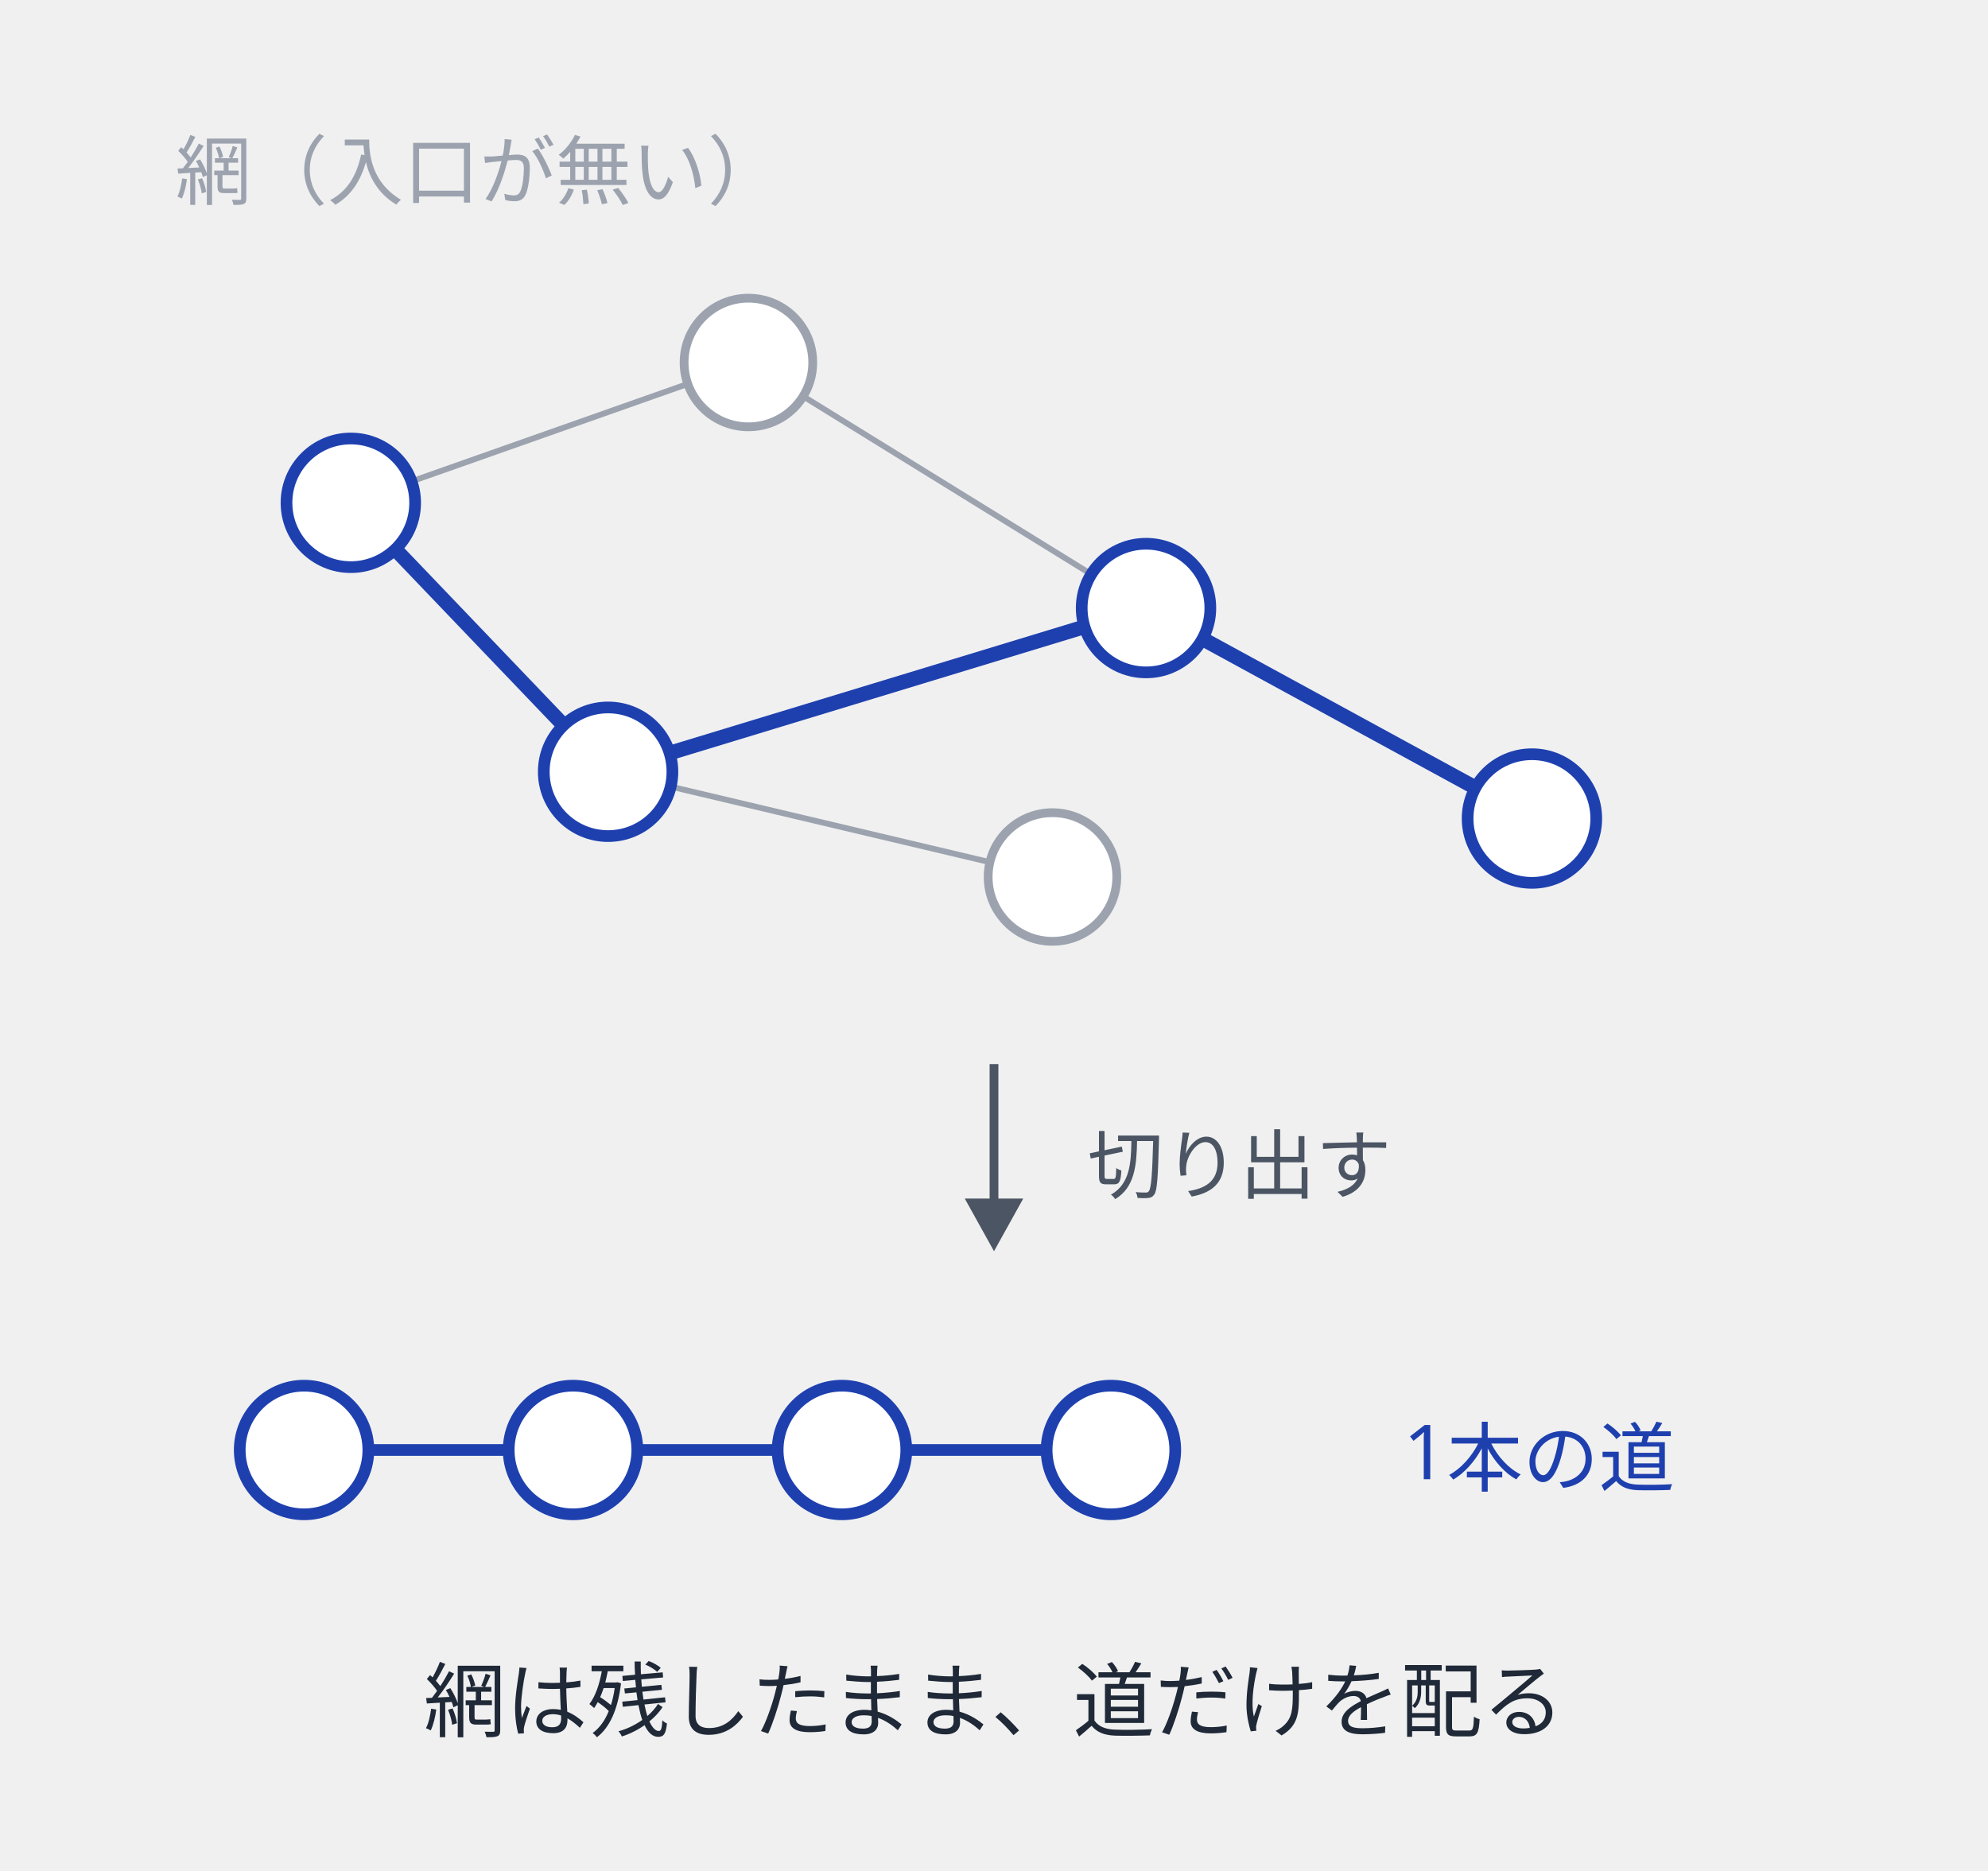
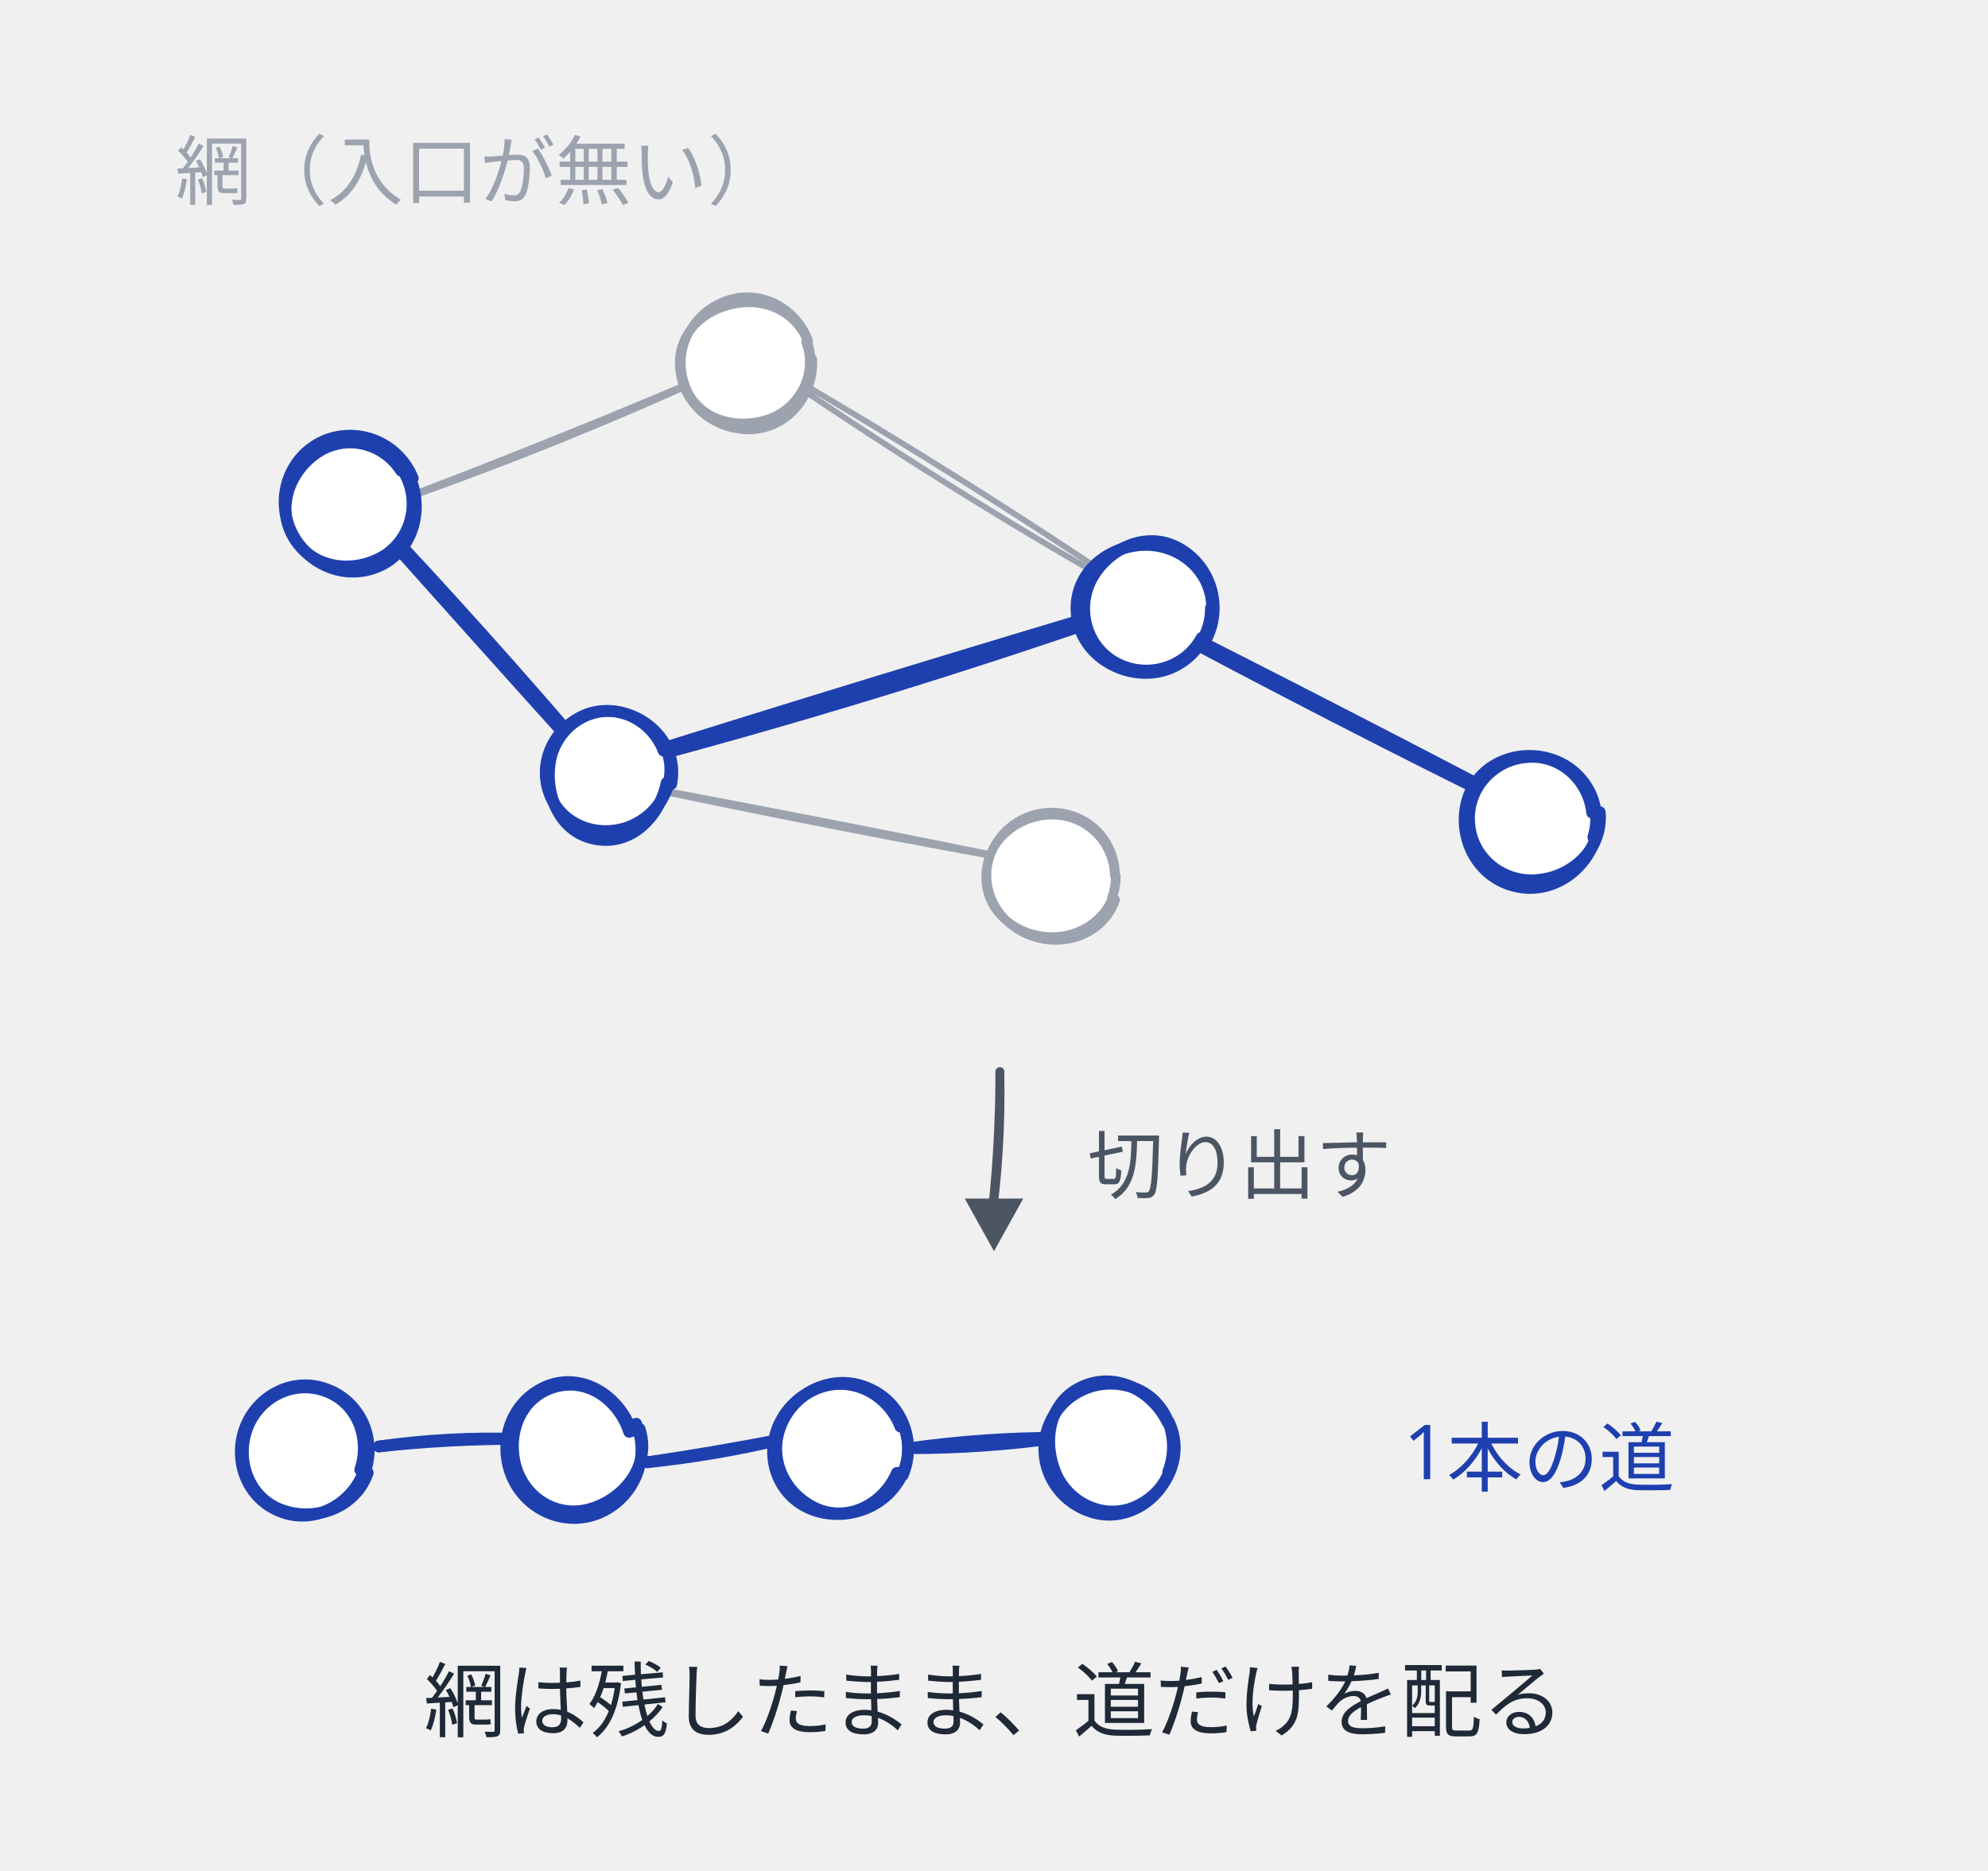
<svg xmlns="http://www.w3.org/2000/svg" width="340" height="320" viewBox="0 0 340 320" preserveAspectRatio="xMidYMid meet">
  <text x="30" y="34" font-family="sans-serif" font-size="13" fill="#9CA3AF">網（入口が無い）</text>
-   <line x1="60" y1="86" x2="128" y2="62" stroke="#9CA3AF" stroke-width="1" />
-   <line x1="60" y1="86" x2="104" y2="132" stroke="#1E40AF" stroke-width="2.5" />
-   <line x1="128" y1="62" x2="196" y2="104" stroke="#9CA3AF" stroke-width="1" />
-   <line x1="104" y1="132" x2="196" y2="104" stroke="#1E40AF" stroke-width="2.5" />
-   <line x1="196" y1="104" x2="262" y2="140" stroke="#1E40AF" stroke-width="2.5" />
-   <line x1="104" y1="132" x2="180" y2="150" stroke="#9CA3AF" stroke-width="1" />
-   <circle cx="60" cy="86" r="11" fill="#FFFFFF" stroke="#1E40AF" stroke-width="2" />
-   <circle cx="128" cy="62" r="11" fill="#FFFFFF" stroke="#9CA3AF" stroke-width="1.5" />
-   <circle cx="104" cy="132" r="11" fill="#FFFFFF" stroke="#1E40AF" stroke-width="2" />
-   <circle cx="196" cy="104" r="11" fill="#FFFFFF" stroke="#1E40AF" stroke-width="2" />
-   <circle cx="180" cy="150" r="11" fill="#FFFFFF" stroke="#9CA3AF" stroke-width="1.5" />
-   <circle cx="262" cy="140" r="11" fill="#FFFFFF" stroke="#1E40AF" stroke-width="2" />
-   <line x1="170" y1="182" x2="170" y2="212" stroke="#4B5563" stroke-width="1.5" />
+   <path d="M61.5 88 Q94.9 76.7 126.7 61.8" fill="none" stroke="#9CA3AF" stroke-width="1" stroke-linejoin="round" stroke-linecap="round" />
+   <path d="M61.5 88 Q94.4 75.7 126.7 61.8" fill="none" stroke="#9CA3AF" stroke-width="1" stroke-linejoin="round" stroke-linecap="round" />
+   <path d="M61.8 86.4 Q82 109.1 102.4 131.7" fill="none" stroke="#1E40AF" stroke-width="2.5" stroke-linejoin="round" stroke-linecap="round" />
+   <path d="M61.8 86.4 Q82.7 108.5 102.4 131.7" fill="none" stroke="#1E40AF" stroke-width="2.5" stroke-linejoin="round" stroke-linecap="round" />
+   <path d="M127.9 60.2 Q161.3 83.5 196.9 103.4" fill="none" stroke="#9CA3AF" stroke-width="1" stroke-linejoin="round" stroke-linecap="round" />
+   <path d="M127.9 60.2 Q163.2 80.4 196.9 103.4" fill="none" stroke="#9CA3AF" stroke-width="1" stroke-linejoin="round" stroke-linecap="round" />
+   <path d="M105.2 130.8 Q150.6 118.9 195 103.3" fill="none" stroke="#1E40AF" stroke-width="2.5" stroke-linejoin="round" stroke-linecap="round" />
+   <path d="M105.2 130.8 Q150 116.7 195 103.3" fill="none" stroke="#1E40AF" stroke-width="2.5" stroke-linejoin="round" stroke-linecap="round" />
+   <path d="M194.8 104.7 Q227.9 122.5 261.7 139.1" fill="none" stroke="#1E40AF" stroke-width="2.5" stroke-linejoin="round" stroke-linecap="round" />
+   <path d="M194.8 104.7 Q228.4 121.6 261.7 139.1" fill="none" stroke="#1E40AF" stroke-width="2.5" stroke-linejoin="round" stroke-linecap="round" />
+   <path d="M103.9 133.4 Q141.8 140.4 179.6 148.2" fill="none" stroke="#9CA3AF" stroke-width="1" stroke-linejoin="round" stroke-linecap="round" />
+   <path d="M103.9 133.4 Q141.6 141.5 179.6 148.2" fill="none" stroke="#9CA3AF" stroke-width="1" stroke-linejoin="round" stroke-linecap="round" />
+   <path d="M70.2 81.9 C72.5 87.5 70.5 94.6 64.4 97 C58.3 99.4 51.8 96 49.5 90.2 C47.2 84.4 49.8 77.7 55.7 75.3 C61.6 73 68.2 75.9 70.6 81.8 Z" fill="#FFFFFF" stroke="#1E40AF" stroke-width="2" stroke-linejoin="round" stroke-linecap="round" />
+   <path d="M68.8 80.3 C72 85.2 70.7 91.8 65.8 95 C60.8 98.1 53.8 97.5 50.4 92.2 C47 86.9 49.6 80.4 54.4 77.3 C59.2 74.2 65.5 75.7 68.6 80.5 Z" fill="none" stroke="#1E40AF" stroke-width="2" stroke-linejoin="round" stroke-linecap="round" />
+   <path d="M139 61.4 C139.3 67.4 135 73.1 128.7 73.5 C122.3 73.8 116.6 69.2 116.2 62.7 C115.8 56.2 121.7 52.1 127.4 51.8 C133.1 51.4 138.4 55.4 138.7 61.4 Z" fill="#FFFFFF" stroke="#9CA3AF" stroke-width="1.5" stroke-linejoin="round" stroke-linecap="round" />
+   <path d="M137.8 58.5 C139.8 63.9 136.8 69.7 131.5 71.6 C126.2 73.5 119.3 71.9 117.2 65.9 C115 59.9 118.3 53.5 124.2 51.4 C130 49.3 136.2 52.6 138.3 58.3 Z" fill="none" stroke="#9CA3AF" stroke-width="1.5" stroke-linejoin="round" stroke-linecap="round" />
+   <path d="M114 133.9 C112.9 139.4 108.2 144.7 101.8 143.5 C95.5 142.3 93.1 135.6 94.1 130.1 C95.1 124.7 100.3 120.7 105.9 121.8 C111.6 122.9 116 128.1 114.8 134.1 Z" fill="#FFFFFF" stroke="#1E40AF" stroke-width="2" stroke-linejoin="round" stroke-linecap="round" />
+   <path d="M114 128.2 C116.1 133.7 112.8 139.4 107.6 141.4 C102.4 143.4 96.1 141.3 94 135.8 C91.9 130.3 94.9 124.3 100.3 122.2 C105.7 120.2 111.5 123.2 113.5 128.4 Z" fill="none" stroke="#1E40AF" stroke-width="2" stroke-linejoin="round" stroke-linecap="round" />
+   <path d="M205.5 109.1 C202.7 114.3 196.1 116.2 190.9 113.4 C185.7 110.6 184 104.1 186.7 99 C189.5 93.9 195.9 90.7 201.5 93.7 C207.2 96.8 209.2 103.9 206.2 109.5 Z" fill="#FFFFFF" stroke="#1E40AF" stroke-width="2" stroke-linejoin="round" stroke-linecap="round" />
+   <path d="M207.1 104 C207.1 110.1 202.1 115.1 196 115.1 C189.9 115.1 184.1 110.6 184.1 104 C184.1 97.5 190 93.2 196 93.2 C201.9 93.2 207.3 97.7 207.3 104 Z" fill="none" stroke="#1E40AF" stroke-width="2" stroke-linejoin="round" stroke-linecap="round" />
+   <path d="M190.8 153.9 C188.7 159.9 182 162.1 176.4 160.1 C170.8 158.1 167.3 152.1 169.4 146.2 C171.5 140.4 178 137.5 183.7 139.6 C189.5 141.7 192.1 148 190.1 153.6 Z" fill="#FFFFFF" stroke="#9CA3AF" stroke-width="1.5" stroke-linejoin="round" stroke-linecap="round" />
+   <path d="M190.9 149.8 C191 155.9 185.8 160.1 180.2 160.2 C174.5 160.3 168.7 156.5 168.6 150.2 C168.5 143.9 174 139.5 179.8 139.4 C185.7 139.3 190.5 144 190.6 149.8 Z" fill="none" stroke="#9CA3AF" stroke-width="1.5" stroke-linejoin="round" stroke-linecap="round" />
+   <path d="M272.9 143.3 C271 149.3 264.8 153.3 258.5 151.4 C252.2 149.5 249.2 142.7 251 136.7 C252.9 130.6 259.5 128.1 265.1 129.8 C270.8 131.5 274.3 137.4 272.5 143.2 Z" fill="#FFFFFF" stroke="#1E40AF" stroke-width="2" stroke-linejoin="round" stroke-linecap="round" />
+   <path d="M273.6 138.9 C274.2 145.3 268.8 150 263 150.5 C257.2 151.1 251.8 146.9 251.3 141 C250.7 135.1 255.2 130 261 129.5 C266.8 128.9 271.7 133.4 272.3 139 Z" fill="none" stroke="#1E40AF" stroke-width="2" stroke-linejoin="round" stroke-linecap="round" />
+   <path d="M171 183.3 Q171 196.7 169.4 209.9" fill="none" stroke="#4B5563" stroke-width="1.5" stroke-linejoin="round" stroke-linecap="round" />
+   <path d="M171 183.3 Q171.3 196.7 169.4 209.9" fill="none" stroke="#4B5563" stroke-width="1.5" stroke-linejoin="round" stroke-linecap="round" />
  <path d="M170 214 l-5 -9 l10 0 z" fill="#4B5563" />
  <text x="186" y="204" font-family="sans-serif" font-size="13" fill="#4B5563">切り出す</text>
-   <circle cx="52" cy="248" r="11" fill="#FFFFFF" stroke="#1E40AF" stroke-width="2" />
-   <line x1="63" y1="248" x2="87" y2="248" stroke="#1E40AF" stroke-width="2" />
-   <circle cx="98" cy="248" r="11" fill="#FFFFFF" stroke="#1E40AF" stroke-width="2" />
-   <line x1="109" y1="248" x2="133" y2="248" stroke="#1E40AF" stroke-width="2" />
-   <circle cx="144" cy="248" r="11" fill="#FFFFFF" stroke="#1E40AF" stroke-width="2" />
-   <line x1="155" y1="248" x2="179" y2="248" stroke="#1E40AF" stroke-width="2" />
-   <circle cx="190" cy="248" r="11" fill="#FFFFFF" stroke="#1E40AF" stroke-width="2" />
+   <path d="M62.1 252 C59.9 257.5 53.6 260.8 47.9 258.5 C42.1 256.2 39.8 249.6 42 244 C44.2 238.5 50.4 235.4 56.1 237.7 C61.8 239.9 64.5 246.4 62.3 252.1 Z" fill="#FFFFFF" stroke="#1E40AF" stroke-width="2" stroke-linejoin="round" stroke-linecap="round" />
+   <path d="M62.9 251.9 C60.8 257.9 54 260.3 48.3 258.3 C42.6 256.3 40.3 249.9 42.2 244.5 C44.1 239.1 50 235.9 55.6 237.9 C61.2 239.9 63.4 246.1 61.6 251.4 Z" fill="none" stroke="#1E40AF" stroke-width="2" stroke-linejoin="round" stroke-linecap="round" />
+   <path d="M64.8 247.4 Q76.7 245.7 88.8 246.1" fill="none" stroke="#1E40AF" stroke-width="2" stroke-linejoin="round" stroke-linecap="round" />
+   <path d="M64.8 247.4 Q76.7 246.1 88.8 246.1" fill="none" stroke="#1E40AF" stroke-width="2" stroke-linejoin="round" stroke-linecap="round" />
+   <path d="M108.8 243.5 C111.3 249.5 108.4 256.3 102.4 258.8 C96.5 261.2 89.9 258.2 87.5 252.4 C85.1 246.5 87.5 239.6 93.5 237.1 C99.5 234.7 105.5 238.6 107.7 244 Z" fill="#FFFFFF" stroke="#1E40AF" stroke-width="2" stroke-linejoin="round" stroke-linecap="round" />
+   <path d="M109.4 244.4 C111.4 250.7 106.7 256.3 101.2 258 C95.6 259.8 90 256.5 88.3 251.1 C86.6 245.7 88.7 239.2 94.6 237.3 C100.5 235.4 105.9 239.6 107.6 244.9 Z" fill="none" stroke="#1E40AF" stroke-width="2" stroke-linejoin="round" stroke-linecap="round" />
+   <path d="M110.7 250.1 Q122.3 248.9 133.6 246.2" fill="none" stroke="#1E40AF" stroke-width="2" stroke-linejoin="round" stroke-linecap="round" />
+   <path d="M110.7 250.1 Q122.2 248.4 133.6 246.2" fill="none" stroke="#1E40AF" stroke-width="2" stroke-linejoin="round" stroke-linecap="round" />
+   <path d="M153.4 251.9 C151.2 257.1 145.3 260.4 139.8 258.1 C134.2 255.7 131.2 249.4 133.6 243.7 C136 237.9 142.6 234.9 148.4 237.4 C154.3 239.8 156.8 246.6 154.4 252.3 Z" fill="#FFFFFF" stroke="#1E40AF" stroke-width="2" stroke-linejoin="round" stroke-linecap="round" />
+   <path d="M154.5 243.8 C156.9 249.6 153.6 255.8 148.1 258 C142.5 260.3 135.5 258.5 133 252.4 C130.6 246.4 133.9 239.8 139.7 237.5 C145.6 235.1 151.8 238.4 154 244 Z" fill="none" stroke="#1E40AF" stroke-width="2" stroke-linejoin="round" stroke-linecap="round" />
+   <path d="M155.5 247.7 Q168.4 247.7 181.1 245.9" fill="none" stroke="#1E40AF" stroke-width="2" stroke-linejoin="round" stroke-linecap="round" />
+   <path d="M155.5 247.7 Q168.3 245.9 181.1 245.9" fill="none" stroke="#1E40AF" stroke-width="2" stroke-linejoin="round" stroke-linecap="round" />
+   <path d="M200 251.7 C197.9 257.2 191.8 260.6 186.1 258.4 C180.3 256.3 177.1 249.9 179.3 244 C181.5 238.1 188.1 235.2 194 237.4 C199.8 239.6 201.9 246.3 199.8 251.7 Z" fill="#FFFFFF" stroke="#1E40AF" stroke-width="2" stroke-linejoin="round" stroke-linecap="round" />
+   <path d="M199.9 243.2 C202.5 248.6 199.9 254.9 194.6 257.5 C189.4 260.1 183.3 257.5 180.8 252.5 C178.4 247.4 178.9 240.2 184.8 237.3 C190.7 234.4 197.1 237.9 199.7 243.3 Z" fill="none" stroke="#1E40AF" stroke-width="2" stroke-linejoin="round" stroke-linecap="round" />
  <text x="240" y="253" font-family="sans-serif" font-size="13" fill="#1E40AF">1本の道</text>
  <text x="170" y="296" text-anchor="middle" font-family="sans-serif" font-size="14" fill="#1F2937">網は残したまま、道だけを配る</text>
</svg>
